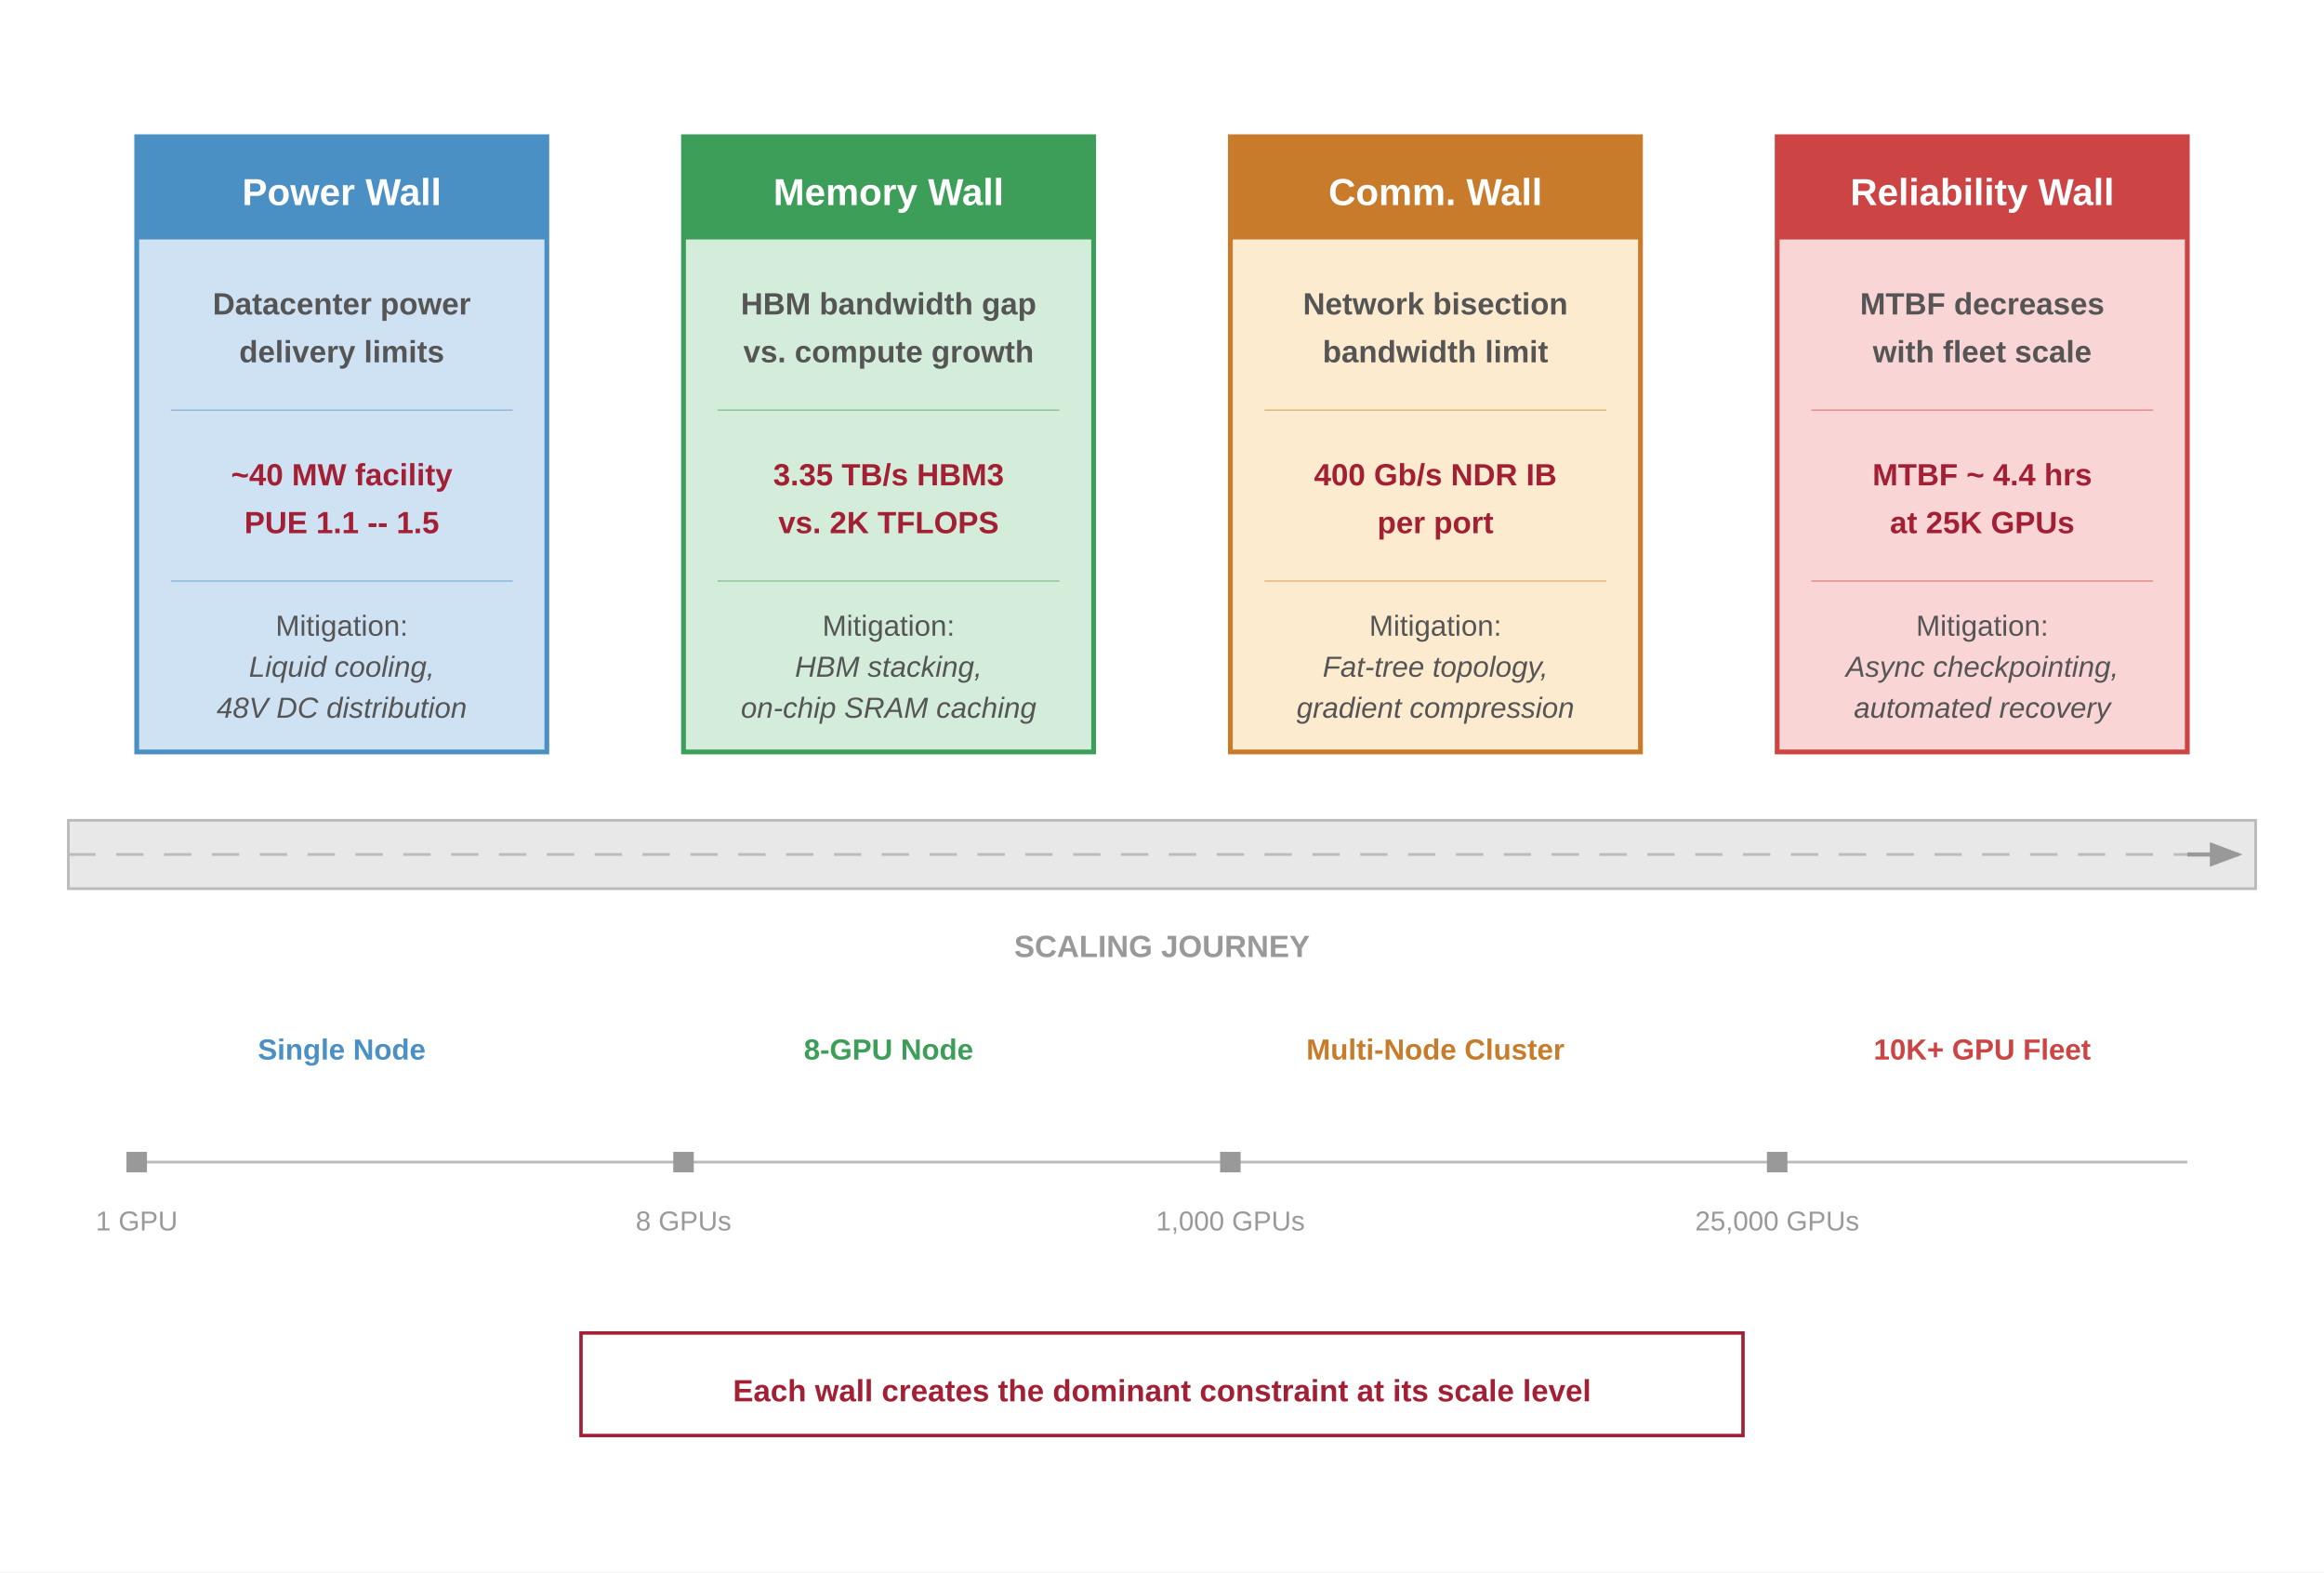
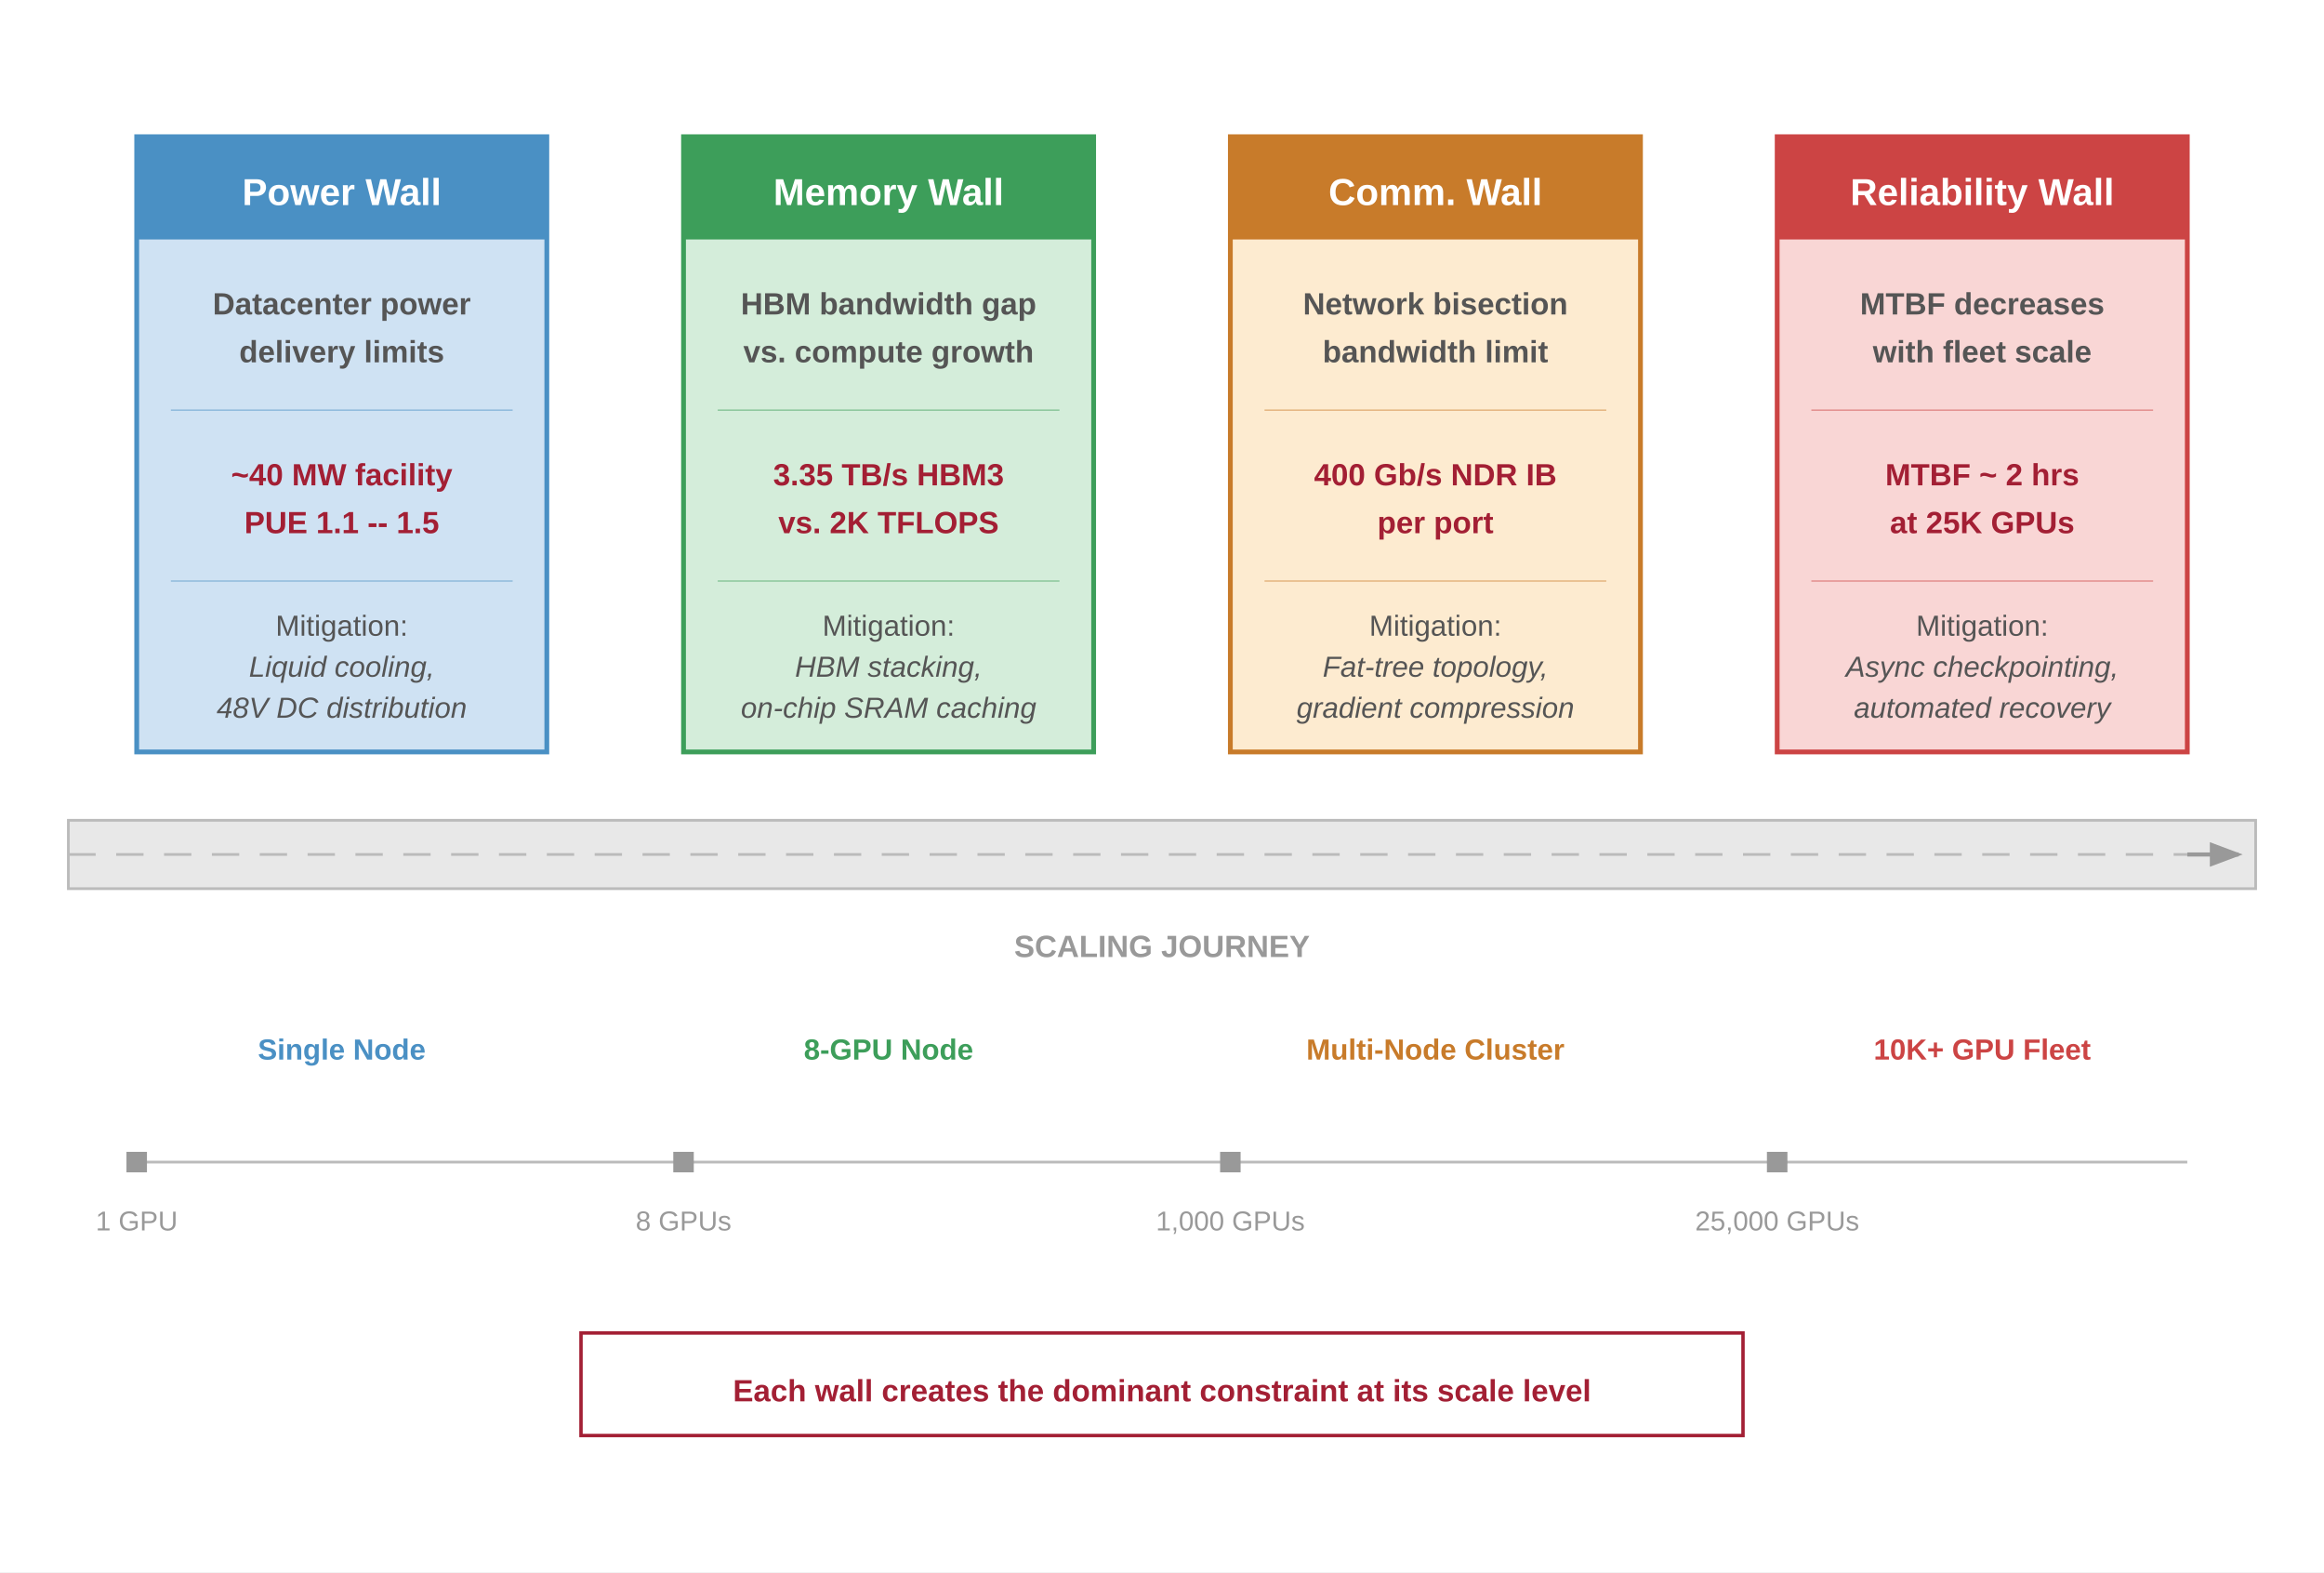
<svg xmlns="http://www.w3.org/2000/svg" font-family="Arial, Helvetica, sans-serif" viewBox="0 0 680 460">
  <defs>
    <marker id="road-arr" markerWidth="8" markerHeight="6" refX="7" refY="3" orient="auto">
      <path d="M0,0 L8,3 L0,6 Z" fill="#999" />
    </marker>
  </defs>
  <rect width="680" height="460" fill="#fff" />
  <rect x="20" y="240" width="640" height="20" fill="#e8e8e8" stroke="#bbb" stroke-width="0.8" />
  <line x1="20" y1="250" x2="640" y2="250" stroke="#bbb" stroke-width="0.8" stroke-dasharray="8,6" />
  <line x1="640" y1="250" x2="655" y2="250" stroke="#999" stroke-width="1.2" marker-end="url(#road-arr)" />
  <text x="340" y="280" text-anchor="middle" font-size="9" fill="#999" font-weight="600">SCALING JOURNEY</text>
  <g transform="translate(40, 40)">
    <rect x="0" y="0" width="120" height="180" fill="#cfe2f3" />
    <rect x="0" y="0" width="120" height="30" fill="#4a90c4" />
    <rect x="0" y="10" width="120" height="20" fill="#4a90c4" />
    <rect x="0" y="0" width="120" height="180" fill="none" stroke="#4a90c4" stroke-width="1.4" />
    <text x="60" y="20" text-anchor="middle" font-size="11" font-weight="700" fill="#fff">Power Wall</text>
    <text x="60" y="52" text-anchor="middle" font-size="9" fill="#555" font-weight="600">Datacenter power</text>
    <text x="60" y="66" text-anchor="middle" font-size="9" fill="#555" font-weight="600">delivery limits</text>
    <line x1="10" y1="80" x2="110" y2="80" stroke="#4a90c4" stroke-width="0.4" opacity="0.5" />
    <text x="60" y="102" text-anchor="middle" font-size="9" fill="#a31f34" font-weight="700">~40 MW facility</text>
    <text x="60" y="116" text-anchor="middle" font-size="9" fill="#a31f34" font-weight="700">PUE 1.1 -- 1.5</text>
    <line x1="10" y1="130" x2="110" y2="130" stroke="#4a90c4" stroke-width="0.4" opacity="0.5" />
    <text x="60" y="146" text-anchor="middle" font-size="8.5" fill="#555">Mitigation:</text>
    <text x="60" y="158" text-anchor="middle" font-size="8.5" fill="#555" font-style="italic">Liquid cooling,</text>
    <text x="60" y="170" text-anchor="middle" font-size="8.5" fill="#555" font-style="italic">48V DC distribution</text>
  </g>
  <g transform="translate(200, 40)">
    <rect x="0" y="0" width="120" height="180" fill="#d4edda" />
    <rect x="0" y="0" width="120" height="30" fill="#3d9e5a" />
    <rect x="0" y="10" width="120" height="20" fill="#3d9e5a" />
    <rect x="0" y="0" width="120" height="180" fill="none" stroke="#3d9e5a" stroke-width="1.4" />
    <text x="60" y="20" text-anchor="middle" font-size="11" font-weight="700" fill="#fff">Memory Wall</text>
    <text x="60" y="52" text-anchor="middle" font-size="9" fill="#555" font-weight="600">HBM bandwidth gap</text>
    <text x="60" y="66" text-anchor="middle" font-size="9" fill="#555" font-weight="600">vs. compute growth</text>
    <line x1="10" y1="80" x2="110" y2="80" stroke="#3d9e5a" stroke-width="0.4" opacity="0.5" />
    <text x="60" y="102" text-anchor="middle" font-size="9" fill="#a31f34" font-weight="700">3.35 TB/s HBM3</text>
    <text x="60" y="116" text-anchor="middle" font-size="9" fill="#a31f34" font-weight="700">vs. 2K TFLOPS</text>
    <line x1="10" y1="130" x2="110" y2="130" stroke="#3d9e5a" stroke-width="0.4" opacity="0.5" />
    <text x="60" y="146" text-anchor="middle" font-size="8.5" fill="#555">Mitigation:</text>
    <text x="60" y="158" text-anchor="middle" font-size="8.5" fill="#555" font-style="italic">HBM stacking,</text>
    <text x="60" y="170" text-anchor="middle" font-size="8.5" fill="#555" font-style="italic">on-chip SRAM caching</text>
  </g>
  <g transform="translate(360, 40)">
    <rect x="0" y="0" width="120" height="180" fill="#fdebd0" />
    <rect x="0" y="0" width="120" height="30" fill="#c87b2a" />
    <rect x="0" y="10" width="120" height="20" fill="#c87b2a" />
    <rect x="0" y="0" width="120" height="180" fill="none" stroke="#c87b2a" stroke-width="1.4" />
    <text x="60" y="20" text-anchor="middle" font-size="11" font-weight="700" fill="#fff">Comm. Wall</text>
    <text x="60" y="52" text-anchor="middle" font-size="9" fill="#555" font-weight="600">Network bisection</text>
    <text x="60" y="66" text-anchor="middle" font-size="9" fill="#555" font-weight="600">bandwidth limit</text>
    <line x1="10" y1="80" x2="110" y2="80" stroke="#c87b2a" stroke-width="0.4" opacity="0.5" />
    <text x="60" y="102" text-anchor="middle" font-size="9" fill="#a31f34" font-weight="700">400 Gb/s NDR IB</text>
    <text x="60" y="116" text-anchor="middle" font-size="9" fill="#a31f34" font-weight="700">per port</text>
    <line x1="10" y1="130" x2="110" y2="130" stroke="#c87b2a" stroke-width="0.4" opacity="0.5" />
    <text x="60" y="146" text-anchor="middle" font-size="8.5" fill="#555">Mitigation:</text>
    <text x="60" y="158" text-anchor="middle" font-size="8.5" fill="#555" font-style="italic">Fat-tree topology,</text>
    <text x="60" y="170" text-anchor="middle" font-size="8.5" fill="#555" font-style="italic">gradient compression</text>
  </g>
  <g transform="translate(520, 40)">
    <rect x="0" y="0" width="120" height="180" fill="#f9d6d5" />
    <rect x="0" y="0" width="120" height="30" fill="#c44" />
    <rect x="0" y="10" width="120" height="20" fill="#c44" />
    <rect x="0" y="0" width="120" height="180" fill="none" stroke="#c44" stroke-width="1.4" />
    <text x="60" y="20" text-anchor="middle" font-size="11" font-weight="700" fill="#fff">Reliability Wall</text>
    <text x="60" y="52" text-anchor="middle" font-size="9" fill="#555" font-weight="600">MTBF decreases</text>
    <text x="60" y="66" text-anchor="middle" font-size="9" fill="#555" font-weight="600">with fleet scale</text>
    <line x1="10" y1="80" x2="110" y2="80" stroke="#c44" stroke-width="0.4" opacity="0.5" />
-     <text x="60" y="102" text-anchor="middle" font-size="9" fill="#a31f34" font-weight="700">MTBF ~ 4.4 hrs</text>
+     <text x="60" y="102" text-anchor="middle" font-size="9" fill="#a31f34" font-weight="700">MTBF ~ 2 hrs</text>
    <text x="60" y="116" text-anchor="middle" font-size="9" fill="#a31f34" font-weight="700">at 25K GPUs</text>
    <line x1="10" y1="130" x2="110" y2="130" stroke="#c44" stroke-width="0.4" opacity="0.5" />
    <text x="60" y="146" text-anchor="middle" font-size="8.5" fill="#555">Mitigation:</text>
    <text x="60" y="158" text-anchor="middle" font-size="8.5" fill="#555" font-style="italic">Async checkpointing,</text>
    <text x="60" y="170" text-anchor="middle" font-size="8.5" fill="#555" font-style="italic">automated recovery</text>
  </g>
  <text x="100" y="310" text-anchor="middle" font-size="8.5" fill="#4a90c4" font-weight="600">Single Node</text>
  <text x="260" y="310" text-anchor="middle" font-size="8.5" fill="#3d9e5a" font-weight="600">8-GPU Node</text>
  <text x="420" y="310" text-anchor="middle" font-size="8.5" fill="#c87b2a" font-weight="600">Multi-Node Cluster</text>
  <text x="580" y="310" text-anchor="middle" font-size="8.5" fill="#c44" font-weight="600">10K+ GPU Fleet</text>
  <line x1="40" y1="340" x2="640" y2="340" stroke="#bbb" stroke-width="0.8" />
  <rect x="37" y="337" width="6" height="6" fill="#999" />
  <text x="40" y="360" text-anchor="middle" font-size="8" fill="#999">1 GPU</text>
  <rect x="197" y="337" width="6" height="6" fill="#999" />
  <text x="200" y="360" text-anchor="middle" font-size="8" fill="#999">8 GPUs</text>
  <rect x="357" y="337" width="6" height="6" fill="#999" />
  <text x="360" y="360" text-anchor="middle" font-size="8" fill="#999">1,000 GPUs</text>
  <rect x="517" y="337" width="6" height="6" fill="#999" />
  <text x="520" y="360" text-anchor="middle" font-size="8" fill="#999">25,000 GPUs</text>
  <rect x="170" y="390" width="340" height="30" fill="#fff" stroke="#a31f34" stroke-width="1.0" />
  <text x="340" y="410" text-anchor="middle" font-size="9" fill="#a31f34" font-weight="600">Each wall creates the dominant constraint at its scale level</text>
</svg>
